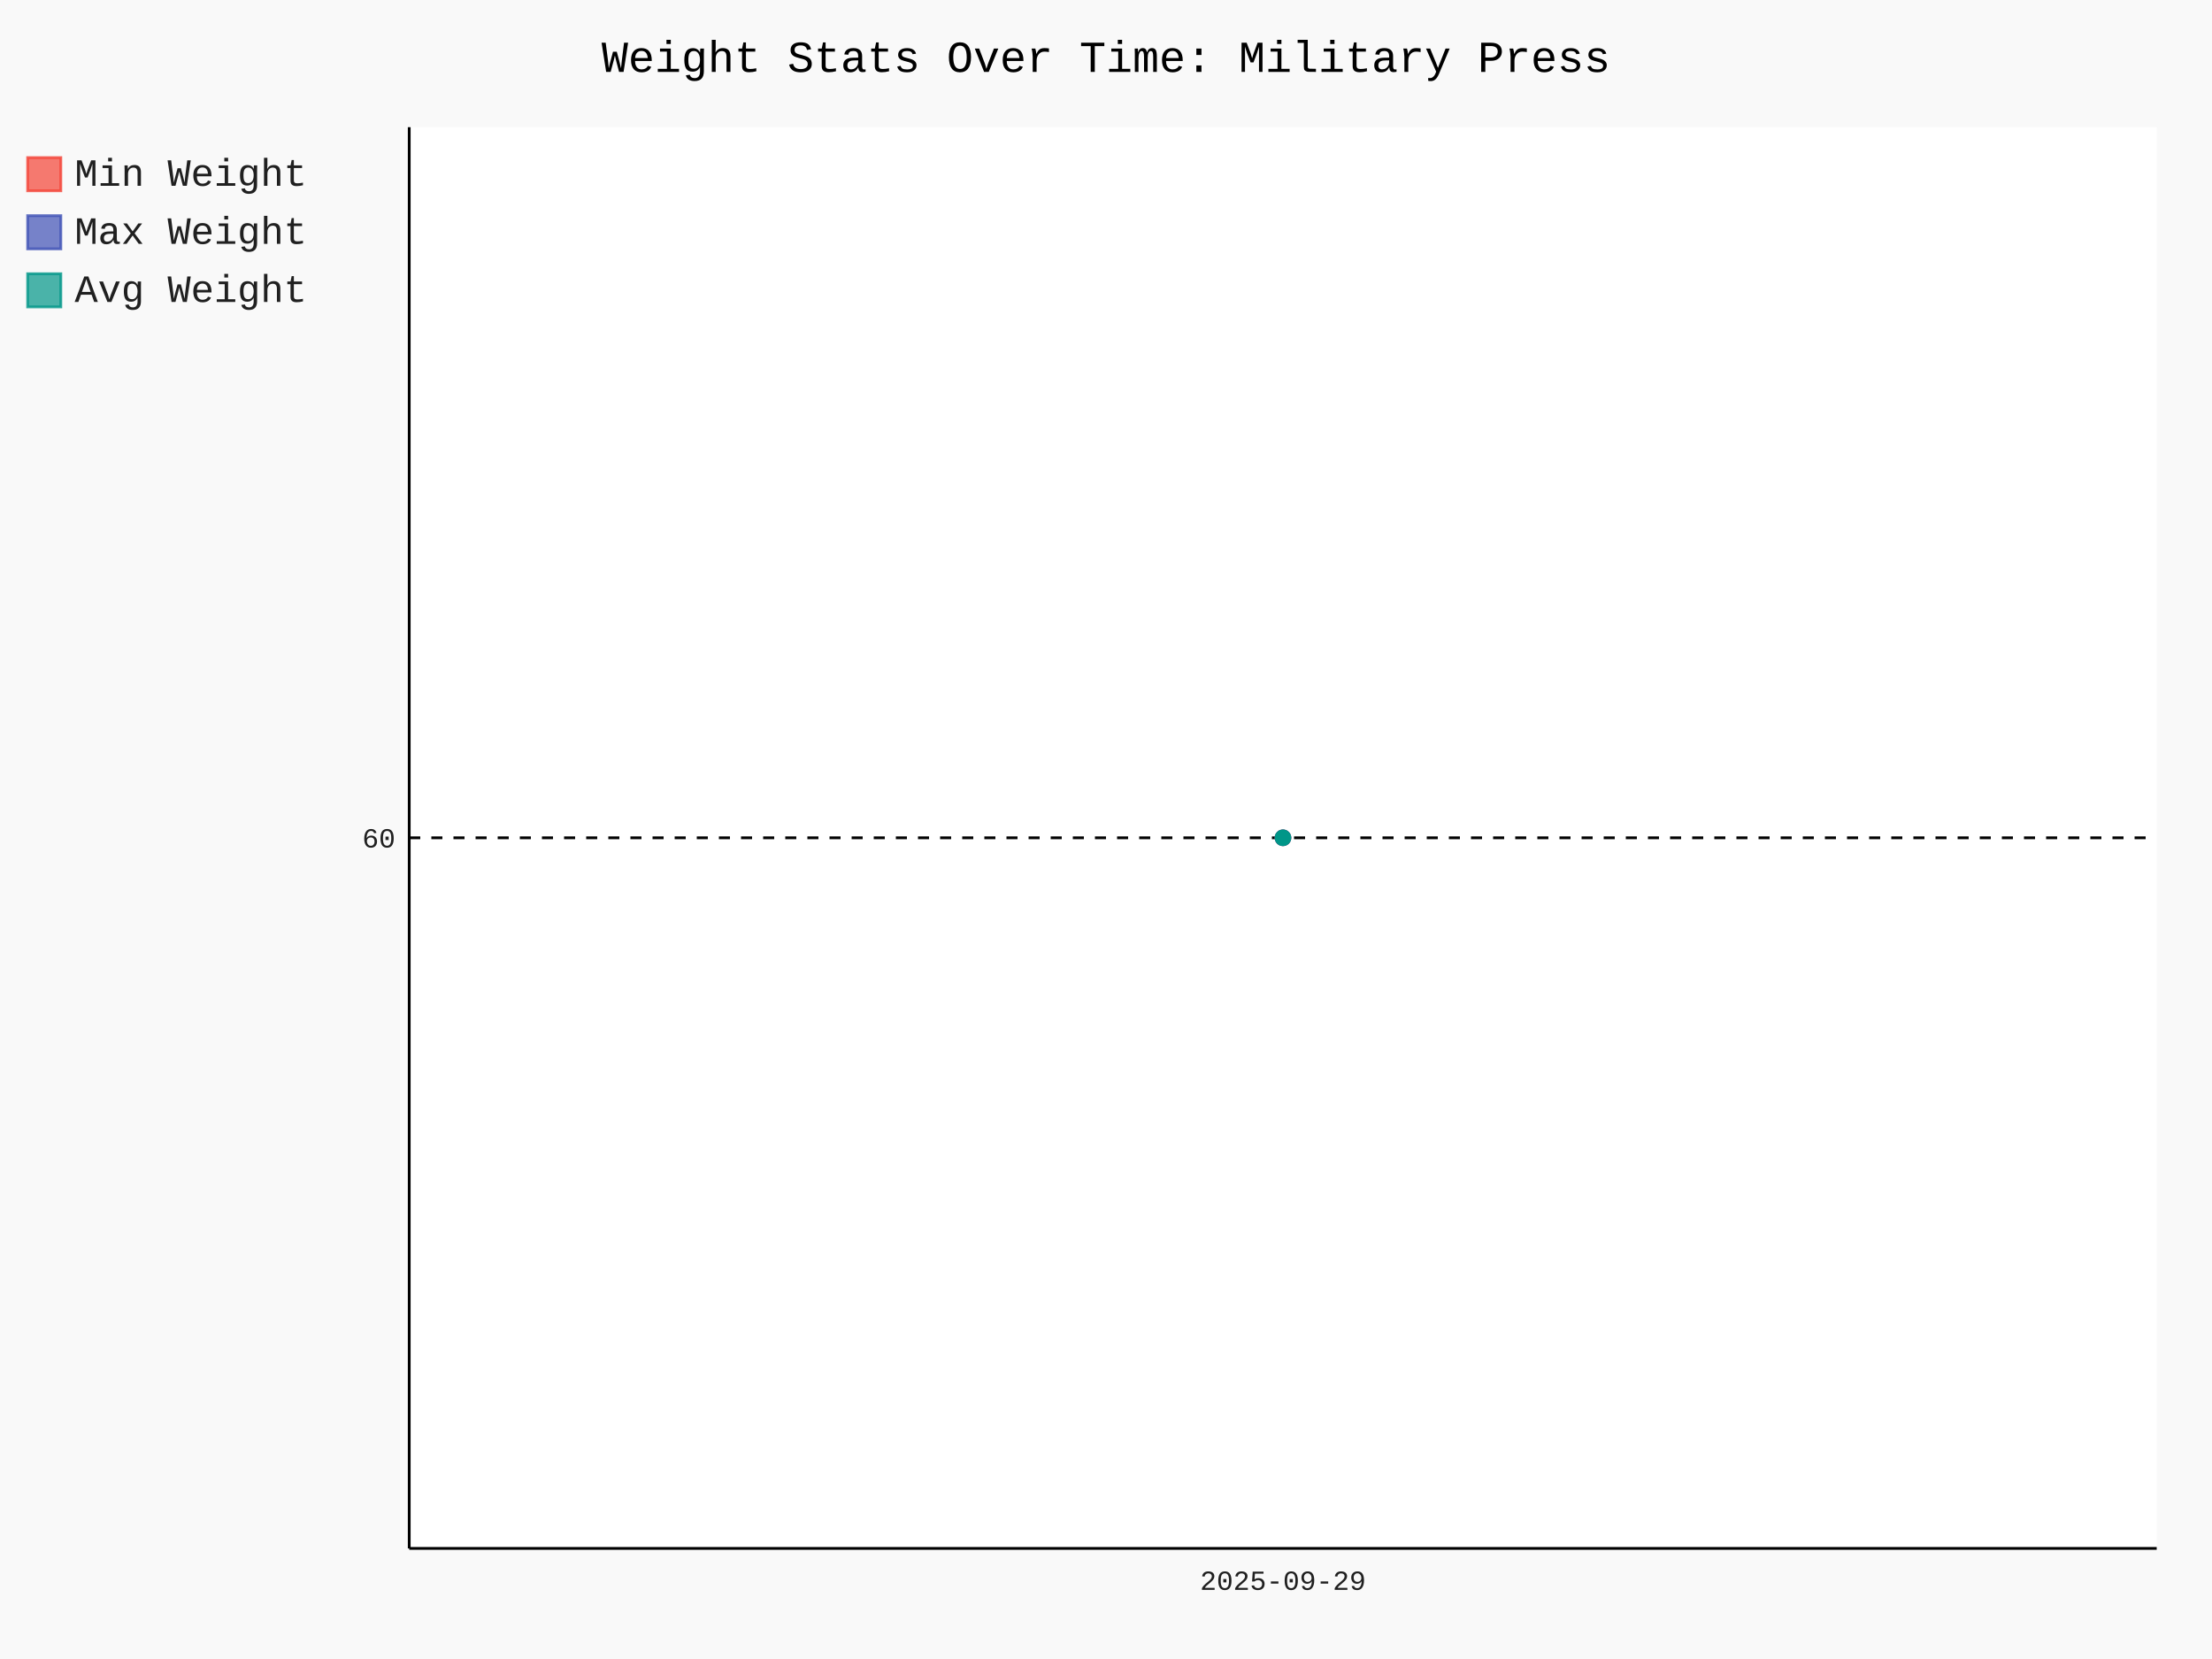
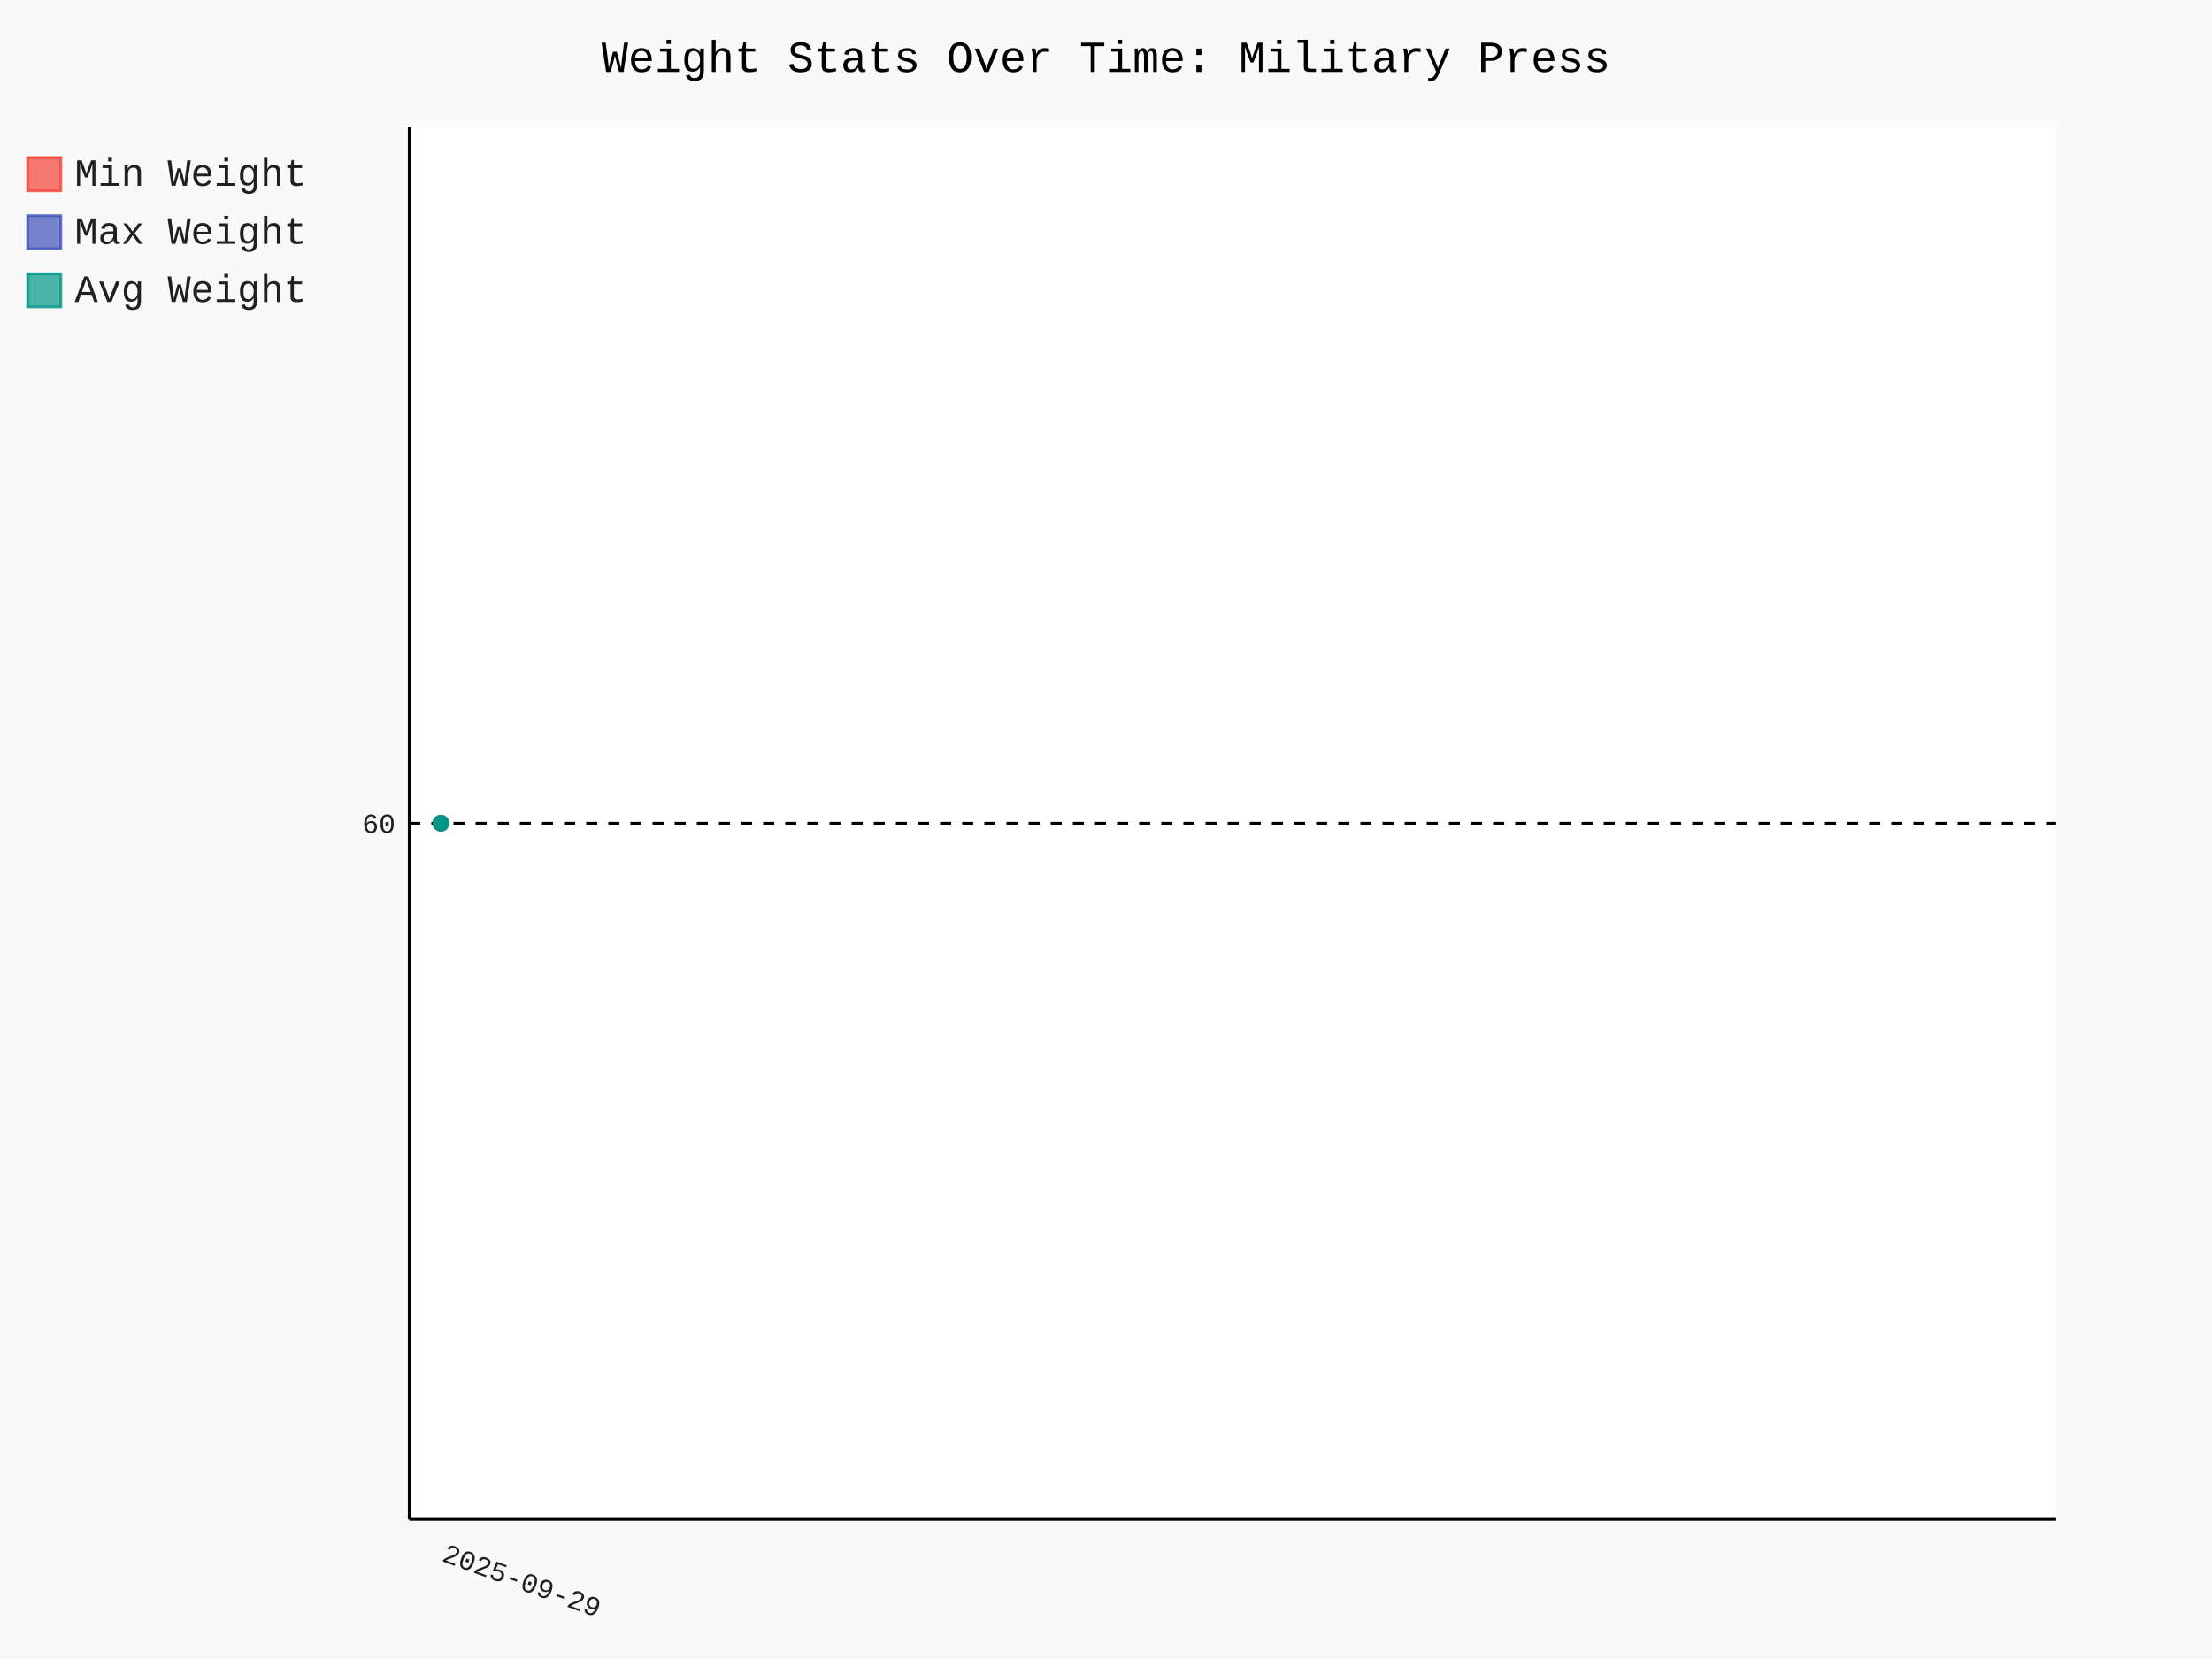
- <svg xmlns="http://www.w3.org/2000/svg" id="chart-c378f03a-7e7e-4a47-ad7d-5e3b870bf856" class="pygal-chart" viewBox="0 0 800 600">
+ <svg xmlns="http://www.w3.org/2000/svg" id="chart-336f794a-763f-4d9a-b7cb-62257ca2dcdb" class="pygal-chart" viewBox="0 0 800 600">
  <defs>
-     <style type="text/css">#chart-c378f03a-7e7e-4a47-ad7d-5e3b870bf856{-webkit-user-select:none;-webkit-font-smoothing:antialiased;font-family:Consolas,"Liberation Mono",Menlo,Courier,monospace}#chart-c378f03a-7e7e-4a47-ad7d-5e3b870bf856 .title{font-family:Consolas,"Liberation Mono",Menlo,Courier,monospace;font-size:16px}#chart-c378f03a-7e7e-4a47-ad7d-5e3b870bf856 .legends .legend text{font-family:Consolas,"Liberation Mono",Menlo,Courier,monospace;font-size:14px}#chart-c378f03a-7e7e-4a47-ad7d-5e3b870bf856 .axis text{font-family:Consolas,"Liberation Mono",Menlo,Courier,monospace;font-size:10px}#chart-c378f03a-7e7e-4a47-ad7d-5e3b870bf856 .axis text.major{font-family:Consolas,"Liberation Mono",Menlo,Courier,monospace;font-size:10px}#chart-c378f03a-7e7e-4a47-ad7d-5e3b870bf856 .text-overlay text.value{font-family:Consolas,"Liberation Mono",Menlo,Courier,monospace;font-size:16px}#chart-c378f03a-7e7e-4a47-ad7d-5e3b870bf856 .text-overlay text.label{font-family:Consolas,"Liberation Mono",Menlo,Courier,monospace;font-size:10px}#chart-c378f03a-7e7e-4a47-ad7d-5e3b870bf856 .tooltip{font-family:Consolas,"Liberation Mono",Menlo,Courier,monospace;font-size:14px}#chart-c378f03a-7e7e-4a47-ad7d-5e3b870bf856 text.no_data{font-family:Consolas,"Liberation Mono",Menlo,Courier,monospace;font-size:64px}
- #chart-c378f03a-7e7e-4a47-ad7d-5e3b870bf856{background-color:rgba(249,249,249,1)}#chart-c378f03a-7e7e-4a47-ad7d-5e3b870bf856 path,#chart-c378f03a-7e7e-4a47-ad7d-5e3b870bf856 line,#chart-c378f03a-7e7e-4a47-ad7d-5e3b870bf856 rect,#chart-c378f03a-7e7e-4a47-ad7d-5e3b870bf856 circle{-webkit-transition:150ms;-moz-transition:150ms;transition:150ms}#chart-c378f03a-7e7e-4a47-ad7d-5e3b870bf856 .graph &gt; .background{fill:rgba(249,249,249,1)}#chart-c378f03a-7e7e-4a47-ad7d-5e3b870bf856 .plot &gt; .background{fill:rgba(255,255,255,1)}#chart-c378f03a-7e7e-4a47-ad7d-5e3b870bf856 .graph{fill:rgba(0,0,0,.87)}#chart-c378f03a-7e7e-4a47-ad7d-5e3b870bf856 text.no_data{fill:rgba(0,0,0,1)}#chart-c378f03a-7e7e-4a47-ad7d-5e3b870bf856 .title{fill:rgba(0,0,0,1)}#chart-c378f03a-7e7e-4a47-ad7d-5e3b870bf856 .legends .legend text{fill:rgba(0,0,0,.87)}#chart-c378f03a-7e7e-4a47-ad7d-5e3b870bf856 .legends .legend:hover text{fill:rgba(0,0,0,1)}#chart-c378f03a-7e7e-4a47-ad7d-5e3b870bf856 .axis .line{stroke:rgba(0,0,0,1)}#chart-c378f03a-7e7e-4a47-ad7d-5e3b870bf856 .axis .guide.line{stroke:rgba(0,0,0,.54)}#chart-c378f03a-7e7e-4a47-ad7d-5e3b870bf856 .axis .major.line{stroke:rgba(0,0,0,.87)}#chart-c378f03a-7e7e-4a47-ad7d-5e3b870bf856 .axis text.major{fill:rgba(0,0,0,1)}#chart-c378f03a-7e7e-4a47-ad7d-5e3b870bf856 .axis.y .guides:hover .guide.line,#chart-c378f03a-7e7e-4a47-ad7d-5e3b870bf856 .line-graph .axis.x .guides:hover .guide.line,#chart-c378f03a-7e7e-4a47-ad7d-5e3b870bf856 .stackedline-graph .axis.x .guides:hover .guide.line,#chart-c378f03a-7e7e-4a47-ad7d-5e3b870bf856 .xy-graph .axis.x .guides:hover .guide.line{stroke:rgba(0,0,0,1)}#chart-c378f03a-7e7e-4a47-ad7d-5e3b870bf856 .axis .guides:hover text{fill:rgba(0,0,0,1)}#chart-c378f03a-7e7e-4a47-ad7d-5e3b870bf856 .reactive{fill-opacity:.7;stroke-opacity:.8;stroke-width:1}#chart-c378f03a-7e7e-4a47-ad7d-5e3b870bf856 .ci{stroke:rgba(0,0,0,.87)}#chart-c378f03a-7e7e-4a47-ad7d-5e3b870bf856 .reactive.active,#chart-c378f03a-7e7e-4a47-ad7d-5e3b870bf856 .active .reactive{fill-opacity:.8;stroke-opacity:.9;stroke-width:4}#chart-c378f03a-7e7e-4a47-ad7d-5e3b870bf856 .ci .reactive.active{stroke-width:1.5}#chart-c378f03a-7e7e-4a47-ad7d-5e3b870bf856 .series text{fill:rgba(0,0,0,1)}#chart-c378f03a-7e7e-4a47-ad7d-5e3b870bf856 .tooltip rect{fill:rgba(255,255,255,1);stroke:rgba(0,0,0,1);-webkit-transition:opacity 150ms;-moz-transition:opacity 150ms;transition:opacity 150ms}#chart-c378f03a-7e7e-4a47-ad7d-5e3b870bf856 .tooltip .label{fill:rgba(0,0,0,.87)}#chart-c378f03a-7e7e-4a47-ad7d-5e3b870bf856 .tooltip .label{fill:rgba(0,0,0,.87)}#chart-c378f03a-7e7e-4a47-ad7d-5e3b870bf856 .tooltip .legend{font-size:.8em;fill:rgba(0,0,0,.54)}#chart-c378f03a-7e7e-4a47-ad7d-5e3b870bf856 .tooltip .x_label{font-size:.6em;fill:rgba(0,0,0,1)}#chart-c378f03a-7e7e-4a47-ad7d-5e3b870bf856 .tooltip .xlink{font-size:.5em;text-decoration:underline}#chart-c378f03a-7e7e-4a47-ad7d-5e3b870bf856 .tooltip .value{font-size:1.5em}#chart-c378f03a-7e7e-4a47-ad7d-5e3b870bf856 .bound{font-size:.5em}#chart-c378f03a-7e7e-4a47-ad7d-5e3b870bf856 .max-value{font-size:.75em;fill:rgba(0,0,0,.54)}#chart-c378f03a-7e7e-4a47-ad7d-5e3b870bf856 .map-element{fill:rgba(255,255,255,1);stroke:rgba(0,0,0,.54) !important}#chart-c378f03a-7e7e-4a47-ad7d-5e3b870bf856 .map-element .reactive{fill-opacity:inherit;stroke-opacity:inherit}#chart-c378f03a-7e7e-4a47-ad7d-5e3b870bf856 .color-0,#chart-c378f03a-7e7e-4a47-ad7d-5e3b870bf856 .color-0 a:visited{stroke:#F44336;fill:#F44336}#chart-c378f03a-7e7e-4a47-ad7d-5e3b870bf856 .color-1,#chart-c378f03a-7e7e-4a47-ad7d-5e3b870bf856 .color-1 a:visited{stroke:#3F51B5;fill:#3F51B5}#chart-c378f03a-7e7e-4a47-ad7d-5e3b870bf856 .color-2,#chart-c378f03a-7e7e-4a47-ad7d-5e3b870bf856 .color-2 a:visited{stroke:#009688;fill:#009688}#chart-c378f03a-7e7e-4a47-ad7d-5e3b870bf856 .text-overlay .color-0 text{fill:black}#chart-c378f03a-7e7e-4a47-ad7d-5e3b870bf856 .text-overlay .color-1 text{fill:black}#chart-c378f03a-7e7e-4a47-ad7d-5e3b870bf856 .text-overlay .color-2 text{fill:black}
- #chart-c378f03a-7e7e-4a47-ad7d-5e3b870bf856 text.no_data{text-anchor:middle}#chart-c378f03a-7e7e-4a47-ad7d-5e3b870bf856 .guide.line{fill:none}#chart-c378f03a-7e7e-4a47-ad7d-5e3b870bf856 .centered{text-anchor:middle}#chart-c378f03a-7e7e-4a47-ad7d-5e3b870bf856 .title{text-anchor:middle}#chart-c378f03a-7e7e-4a47-ad7d-5e3b870bf856 .legends .legend text{fill-opacity:1}#chart-c378f03a-7e7e-4a47-ad7d-5e3b870bf856 .axis.x text{text-anchor:middle}#chart-c378f03a-7e7e-4a47-ad7d-5e3b870bf856 .axis.x:not(.web) text[transform]{text-anchor:start}#chart-c378f03a-7e7e-4a47-ad7d-5e3b870bf856 .axis.x:not(.web) text[transform].backwards{text-anchor:end}#chart-c378f03a-7e7e-4a47-ad7d-5e3b870bf856 .axis.y text{text-anchor:end}#chart-c378f03a-7e7e-4a47-ad7d-5e3b870bf856 .axis.y text[transform].backwards{text-anchor:start}#chart-c378f03a-7e7e-4a47-ad7d-5e3b870bf856 .axis.y2 text{text-anchor:start}#chart-c378f03a-7e7e-4a47-ad7d-5e3b870bf856 .axis.y2 text[transform].backwards{text-anchor:end}#chart-c378f03a-7e7e-4a47-ad7d-5e3b870bf856 .axis .guide.line{stroke-dasharray:4,4;stroke:black}#chart-c378f03a-7e7e-4a47-ad7d-5e3b870bf856 .axis .major.guide.line{stroke-dasharray:6,6;stroke:black}#chart-c378f03a-7e7e-4a47-ad7d-5e3b870bf856 .horizontal .axis.y .guide.line,#chart-c378f03a-7e7e-4a47-ad7d-5e3b870bf856 .horizontal .axis.y2 .guide.line,#chart-c378f03a-7e7e-4a47-ad7d-5e3b870bf856 .vertical .axis.x .guide.line{opacity:0}#chart-c378f03a-7e7e-4a47-ad7d-5e3b870bf856 .horizontal .axis.always_show .guide.line,#chart-c378f03a-7e7e-4a47-ad7d-5e3b870bf856 .vertical .axis.always_show .guide.line{opacity:1 !important}#chart-c378f03a-7e7e-4a47-ad7d-5e3b870bf856 .axis.y .guides:hover .guide.line,#chart-c378f03a-7e7e-4a47-ad7d-5e3b870bf856 .axis.y2 .guides:hover .guide.line,#chart-c378f03a-7e7e-4a47-ad7d-5e3b870bf856 .axis.x .guides:hover .guide.line{opacity:1}#chart-c378f03a-7e7e-4a47-ad7d-5e3b870bf856 .axis .guides:hover text{opacity:1}#chart-c378f03a-7e7e-4a47-ad7d-5e3b870bf856 .nofill{fill:none}#chart-c378f03a-7e7e-4a47-ad7d-5e3b870bf856 .subtle-fill{fill-opacity:.2}#chart-c378f03a-7e7e-4a47-ad7d-5e3b870bf856 .dot{stroke-width:1px;fill-opacity:1;stroke-opacity:1}#chart-c378f03a-7e7e-4a47-ad7d-5e3b870bf856 .dot.active{stroke-width:5px}#chart-c378f03a-7e7e-4a47-ad7d-5e3b870bf856 .dot.negative{fill:transparent}#chart-c378f03a-7e7e-4a47-ad7d-5e3b870bf856 text,#chart-c378f03a-7e7e-4a47-ad7d-5e3b870bf856 tspan{stroke:none !important}#chart-c378f03a-7e7e-4a47-ad7d-5e3b870bf856 .series text.active{opacity:1}#chart-c378f03a-7e7e-4a47-ad7d-5e3b870bf856 .tooltip rect{fill-opacity:.95;stroke-width:.5}#chart-c378f03a-7e7e-4a47-ad7d-5e3b870bf856 .tooltip text{fill-opacity:1}#chart-c378f03a-7e7e-4a47-ad7d-5e3b870bf856 .showable{visibility:hidden}#chart-c378f03a-7e7e-4a47-ad7d-5e3b870bf856 .showable.shown{visibility:visible}#chart-c378f03a-7e7e-4a47-ad7d-5e3b870bf856 .gauge-background{fill:rgba(229,229,229,1);stroke:none}#chart-c378f03a-7e7e-4a47-ad7d-5e3b870bf856 .bg-lines{stroke:rgba(249,249,249,1);stroke-width:2px}</style>
+     <style type="text/css">#chart-336f794a-763f-4d9a-b7cb-62257ca2dcdb{-webkit-user-select:none;-webkit-font-smoothing:antialiased;font-family:Consolas,"Liberation Mono",Menlo,Courier,monospace}#chart-336f794a-763f-4d9a-b7cb-62257ca2dcdb .title{font-family:Consolas,"Liberation Mono",Menlo,Courier,monospace;font-size:16px}#chart-336f794a-763f-4d9a-b7cb-62257ca2dcdb .legends .legend text{font-family:Consolas,"Liberation Mono",Menlo,Courier,monospace;font-size:14px}#chart-336f794a-763f-4d9a-b7cb-62257ca2dcdb .axis text{font-family:Consolas,"Liberation Mono",Menlo,Courier,monospace;font-size:10px}#chart-336f794a-763f-4d9a-b7cb-62257ca2dcdb .axis text.major{font-family:Consolas,"Liberation Mono",Menlo,Courier,monospace;font-size:10px}#chart-336f794a-763f-4d9a-b7cb-62257ca2dcdb .text-overlay text.value{font-family:Consolas,"Liberation Mono",Menlo,Courier,monospace;font-size:16px}#chart-336f794a-763f-4d9a-b7cb-62257ca2dcdb .text-overlay text.label{font-family:Consolas,"Liberation Mono",Menlo,Courier,monospace;font-size:10px}#chart-336f794a-763f-4d9a-b7cb-62257ca2dcdb .tooltip{font-family:Consolas,"Liberation Mono",Menlo,Courier,monospace;font-size:14px}#chart-336f794a-763f-4d9a-b7cb-62257ca2dcdb text.no_data{font-family:Consolas,"Liberation Mono",Menlo,Courier,monospace;font-size:64px}
+ #chart-336f794a-763f-4d9a-b7cb-62257ca2dcdb{background-color:rgba(249,249,249,1)}#chart-336f794a-763f-4d9a-b7cb-62257ca2dcdb path,#chart-336f794a-763f-4d9a-b7cb-62257ca2dcdb line,#chart-336f794a-763f-4d9a-b7cb-62257ca2dcdb rect,#chart-336f794a-763f-4d9a-b7cb-62257ca2dcdb circle{-webkit-transition:150ms;-moz-transition:150ms;transition:150ms}#chart-336f794a-763f-4d9a-b7cb-62257ca2dcdb .graph &gt; .background{fill:rgba(249,249,249,1)}#chart-336f794a-763f-4d9a-b7cb-62257ca2dcdb .plot &gt; .background{fill:rgba(255,255,255,1)}#chart-336f794a-763f-4d9a-b7cb-62257ca2dcdb .graph{fill:rgba(0,0,0,.87)}#chart-336f794a-763f-4d9a-b7cb-62257ca2dcdb text.no_data{fill:rgba(0,0,0,1)}#chart-336f794a-763f-4d9a-b7cb-62257ca2dcdb .title{fill:rgba(0,0,0,1)}#chart-336f794a-763f-4d9a-b7cb-62257ca2dcdb .legends .legend text{fill:rgba(0,0,0,.87)}#chart-336f794a-763f-4d9a-b7cb-62257ca2dcdb .legends .legend:hover text{fill:rgba(0,0,0,1)}#chart-336f794a-763f-4d9a-b7cb-62257ca2dcdb .axis .line{stroke:rgba(0,0,0,1)}#chart-336f794a-763f-4d9a-b7cb-62257ca2dcdb .axis .guide.line{stroke:rgba(0,0,0,.54)}#chart-336f794a-763f-4d9a-b7cb-62257ca2dcdb .axis .major.line{stroke:rgba(0,0,0,.87)}#chart-336f794a-763f-4d9a-b7cb-62257ca2dcdb .axis text.major{fill:rgba(0,0,0,1)}#chart-336f794a-763f-4d9a-b7cb-62257ca2dcdb .axis.y .guides:hover .guide.line,#chart-336f794a-763f-4d9a-b7cb-62257ca2dcdb .line-graph .axis.x .guides:hover .guide.line,#chart-336f794a-763f-4d9a-b7cb-62257ca2dcdb .stackedline-graph .axis.x .guides:hover .guide.line,#chart-336f794a-763f-4d9a-b7cb-62257ca2dcdb .xy-graph .axis.x .guides:hover .guide.line{stroke:rgba(0,0,0,1)}#chart-336f794a-763f-4d9a-b7cb-62257ca2dcdb .axis .guides:hover text{fill:rgba(0,0,0,1)}#chart-336f794a-763f-4d9a-b7cb-62257ca2dcdb .reactive{fill-opacity:.7;stroke-opacity:.8;stroke-width:1}#chart-336f794a-763f-4d9a-b7cb-62257ca2dcdb .ci{stroke:rgba(0,0,0,.87)}#chart-336f794a-763f-4d9a-b7cb-62257ca2dcdb .reactive.active,#chart-336f794a-763f-4d9a-b7cb-62257ca2dcdb .active .reactive{fill-opacity:.8;stroke-opacity:.9;stroke-width:4}#chart-336f794a-763f-4d9a-b7cb-62257ca2dcdb .ci .reactive.active{stroke-width:1.5}#chart-336f794a-763f-4d9a-b7cb-62257ca2dcdb .series text{fill:rgba(0,0,0,1)}#chart-336f794a-763f-4d9a-b7cb-62257ca2dcdb .tooltip rect{fill:rgba(255,255,255,1);stroke:rgba(0,0,0,1);-webkit-transition:opacity 150ms;-moz-transition:opacity 150ms;transition:opacity 150ms}#chart-336f794a-763f-4d9a-b7cb-62257ca2dcdb .tooltip .label{fill:rgba(0,0,0,.87)}#chart-336f794a-763f-4d9a-b7cb-62257ca2dcdb .tooltip .label{fill:rgba(0,0,0,.87)}#chart-336f794a-763f-4d9a-b7cb-62257ca2dcdb .tooltip .legend{font-size:.8em;fill:rgba(0,0,0,.54)}#chart-336f794a-763f-4d9a-b7cb-62257ca2dcdb .tooltip .x_label{font-size:.6em;fill:rgba(0,0,0,1)}#chart-336f794a-763f-4d9a-b7cb-62257ca2dcdb .tooltip .xlink{font-size:.5em;text-decoration:underline}#chart-336f794a-763f-4d9a-b7cb-62257ca2dcdb .tooltip .value{font-size:1.5em}#chart-336f794a-763f-4d9a-b7cb-62257ca2dcdb .bound{font-size:.5em}#chart-336f794a-763f-4d9a-b7cb-62257ca2dcdb .max-value{font-size:.75em;fill:rgba(0,0,0,.54)}#chart-336f794a-763f-4d9a-b7cb-62257ca2dcdb .map-element{fill:rgba(255,255,255,1);stroke:rgba(0,0,0,.54) !important}#chart-336f794a-763f-4d9a-b7cb-62257ca2dcdb .map-element .reactive{fill-opacity:inherit;stroke-opacity:inherit}#chart-336f794a-763f-4d9a-b7cb-62257ca2dcdb .color-0,#chart-336f794a-763f-4d9a-b7cb-62257ca2dcdb .color-0 a:visited{stroke:#F44336;fill:#F44336}#chart-336f794a-763f-4d9a-b7cb-62257ca2dcdb .color-1,#chart-336f794a-763f-4d9a-b7cb-62257ca2dcdb .color-1 a:visited{stroke:#3F51B5;fill:#3F51B5}#chart-336f794a-763f-4d9a-b7cb-62257ca2dcdb .color-2,#chart-336f794a-763f-4d9a-b7cb-62257ca2dcdb .color-2 a:visited{stroke:#009688;fill:#009688}#chart-336f794a-763f-4d9a-b7cb-62257ca2dcdb .text-overlay .color-0 text{fill:black}#chart-336f794a-763f-4d9a-b7cb-62257ca2dcdb .text-overlay .color-1 text{fill:black}#chart-336f794a-763f-4d9a-b7cb-62257ca2dcdb .text-overlay .color-2 text{fill:black}
+ #chart-336f794a-763f-4d9a-b7cb-62257ca2dcdb text.no_data{text-anchor:middle}#chart-336f794a-763f-4d9a-b7cb-62257ca2dcdb .guide.line{fill:none}#chart-336f794a-763f-4d9a-b7cb-62257ca2dcdb .centered{text-anchor:middle}#chart-336f794a-763f-4d9a-b7cb-62257ca2dcdb .title{text-anchor:middle}#chart-336f794a-763f-4d9a-b7cb-62257ca2dcdb .legends .legend text{fill-opacity:1}#chart-336f794a-763f-4d9a-b7cb-62257ca2dcdb .axis.x text{text-anchor:middle}#chart-336f794a-763f-4d9a-b7cb-62257ca2dcdb .axis.x:not(.web) text[transform]{text-anchor:start}#chart-336f794a-763f-4d9a-b7cb-62257ca2dcdb .axis.x:not(.web) text[transform].backwards{text-anchor:end}#chart-336f794a-763f-4d9a-b7cb-62257ca2dcdb .axis.y text{text-anchor:end}#chart-336f794a-763f-4d9a-b7cb-62257ca2dcdb .axis.y text[transform].backwards{text-anchor:start}#chart-336f794a-763f-4d9a-b7cb-62257ca2dcdb .axis.y2 text{text-anchor:start}#chart-336f794a-763f-4d9a-b7cb-62257ca2dcdb .axis.y2 text[transform].backwards{text-anchor:end}#chart-336f794a-763f-4d9a-b7cb-62257ca2dcdb .axis .guide.line{stroke-dasharray:4,4;stroke:black}#chart-336f794a-763f-4d9a-b7cb-62257ca2dcdb .axis .major.guide.line{stroke-dasharray:6,6;stroke:black}#chart-336f794a-763f-4d9a-b7cb-62257ca2dcdb .horizontal .axis.y .guide.line,#chart-336f794a-763f-4d9a-b7cb-62257ca2dcdb .horizontal .axis.y2 .guide.line,#chart-336f794a-763f-4d9a-b7cb-62257ca2dcdb .vertical .axis.x .guide.line{opacity:0}#chart-336f794a-763f-4d9a-b7cb-62257ca2dcdb .horizontal .axis.always_show .guide.line,#chart-336f794a-763f-4d9a-b7cb-62257ca2dcdb .vertical .axis.always_show .guide.line{opacity:1 !important}#chart-336f794a-763f-4d9a-b7cb-62257ca2dcdb .axis.y .guides:hover .guide.line,#chart-336f794a-763f-4d9a-b7cb-62257ca2dcdb .axis.y2 .guides:hover .guide.line,#chart-336f794a-763f-4d9a-b7cb-62257ca2dcdb .axis.x .guides:hover .guide.line{opacity:1}#chart-336f794a-763f-4d9a-b7cb-62257ca2dcdb .axis .guides:hover text{opacity:1}#chart-336f794a-763f-4d9a-b7cb-62257ca2dcdb .nofill{fill:none}#chart-336f794a-763f-4d9a-b7cb-62257ca2dcdb .subtle-fill{fill-opacity:.2}#chart-336f794a-763f-4d9a-b7cb-62257ca2dcdb .dot{stroke-width:1px;fill-opacity:1;stroke-opacity:1}#chart-336f794a-763f-4d9a-b7cb-62257ca2dcdb .dot.active{stroke-width:5px}#chart-336f794a-763f-4d9a-b7cb-62257ca2dcdb .dot.negative{fill:transparent}#chart-336f794a-763f-4d9a-b7cb-62257ca2dcdb text,#chart-336f794a-763f-4d9a-b7cb-62257ca2dcdb tspan{stroke:none !important}#chart-336f794a-763f-4d9a-b7cb-62257ca2dcdb .series text.active{opacity:1}#chart-336f794a-763f-4d9a-b7cb-62257ca2dcdb .tooltip rect{fill-opacity:.95;stroke-width:.5}#chart-336f794a-763f-4d9a-b7cb-62257ca2dcdb .tooltip text{fill-opacity:1}#chart-336f794a-763f-4d9a-b7cb-62257ca2dcdb .showable{visibility:hidden}#chart-336f794a-763f-4d9a-b7cb-62257ca2dcdb .showable.shown{visibility:visible}#chart-336f794a-763f-4d9a-b7cb-62257ca2dcdb .gauge-background{fill:rgba(229,229,229,1);stroke:none}#chart-336f794a-763f-4d9a-b7cb-62257ca2dcdb .bg-lines{stroke:rgba(249,249,249,1);stroke-width:2px}</style>
  </defs>
-   <g class="graph line-graph vertical">
+   <g class="graph xy-graph vertical">
    <rect x="0" y="0" width="800" height="600" class="background" />
    <g transform="translate(148, 46)" class="plot">
-       <rect x="0" y="0" width="632.0" height="514" class="background" />
+       <rect x="0" y="0" width="595.618" height="503.479" class="background" />
      <g class="axis y always_show">
-         <path d="M0 514 h632" class="line" />
+         <path d="M0 503.479 h595.618" class="line" />
        <g class="guides">
-           <path d="M0 257 h632" class="guide line" />
-           <text x="-5" y="260.5" class="">60</text>
+           <path d="M0 251.739 h595.618" class="guide line" />
+           <text x="-5" y="255.239" class="">60</text>
        </g>
      </g>
      <g class="axis x">
-         <path d="M0 0 v514" class="line" />
+         <path d="M0 0 v503.479" class="line" />
        <g class="guides">
-           <path d="M316 0 v514" class="guide line" />
-           <text x="316.0" y="529.0" class="">2025-09-29</text>
+           <path d="M11.454 0 v503.479" class="guide line" />
+           <text x="11.454" y="518.479" class="" transform="rotate(20 11.45419 518.4788)">2025-09-29</text>
        </g>
      </g>
      <g class="series serie-0 color-0" />
      <g class="series serie-1 color-1" />
      <g class="series serie-2 color-2" />
    </g>
    <g class="titles">
      <text x="400.0" y="26" class="title plot_title">Weight Stats Over Time: Military Press</text>
    </g>
    <g transform="translate(148, 46)" class="plot overlay">
      <g class="series serie-0 color-0">
        <g class="dots">
-           <circle cx="316.0" cy="257" r="2.5" class="dot reactive tooltip-trigger" />
+           <circle cx="11.454" cy="251.739" r="2.5" class="dot reactive tooltip-trigger" />
        </g>
      </g>
      <g class="series serie-1 color-1">
        <g class="dots">
-           <circle cx="316.0" cy="257" r="2.5" class="dot reactive tooltip-trigger" />
+           <circle cx="11.454" cy="251.739" r="2.5" class="dot reactive tooltip-trigger" />
        </g>
      </g>
      <g class="series serie-2 color-2">
        <g class="dots">
-           <circle cx="316.0" cy="257" r="2.5" class="dot reactive tooltip-trigger" />
+           <circle cx="11.454" cy="251.739" r="2.5" class="dot reactive tooltip-trigger" />
        </g>
      </g>
    </g>
    <g transform="translate(148, 46)" class="plot text-overlay">
      <g class="series serie-0 color-0" />
      <g class="series serie-1 color-1" />
      <g class="series serie-2 color-2" />
    </g>
    <g transform="translate(148, 46)" class="plot tooltip-overlay">
      <g transform="translate(0 0)" style="opacity: 0" class="tooltip">
        <rect rx="0" ry="0" width="0" height="0" class="tooltip-box" />
        <g class="text" />
      </g>
    </g>
    <g transform="translate(10, 56)" class="legends">
      <g id="activate-serie-0" class="legend reactive activate-serie">
        <rect x="0.0" y="1.0" width="12" height="12" class="color-0 reactive" />
        <text x="17.0" y="11.2">Min Weight</text>
      </g>
      <g id="activate-serie-1" class="legend reactive activate-serie">
        <rect x="0.0" y="22.0" width="12" height="12" class="color-1 reactive" />
        <text x="17.0" y="32.2">Max Weight</text>
      </g>
      <g id="activate-serie-2" class="legend reactive activate-serie">
        <rect x="0.0" y="43.0" width="12" height="12" class="color-2 reactive" />
        <text x="17.0" y="53.2">Avg Weight</text>
      </g>
    </g>
-     <g transform="translate(790, 56)" class="legends" />
+     <g transform="translate(753, 56)" class="legends" />
  </g>
</svg>
